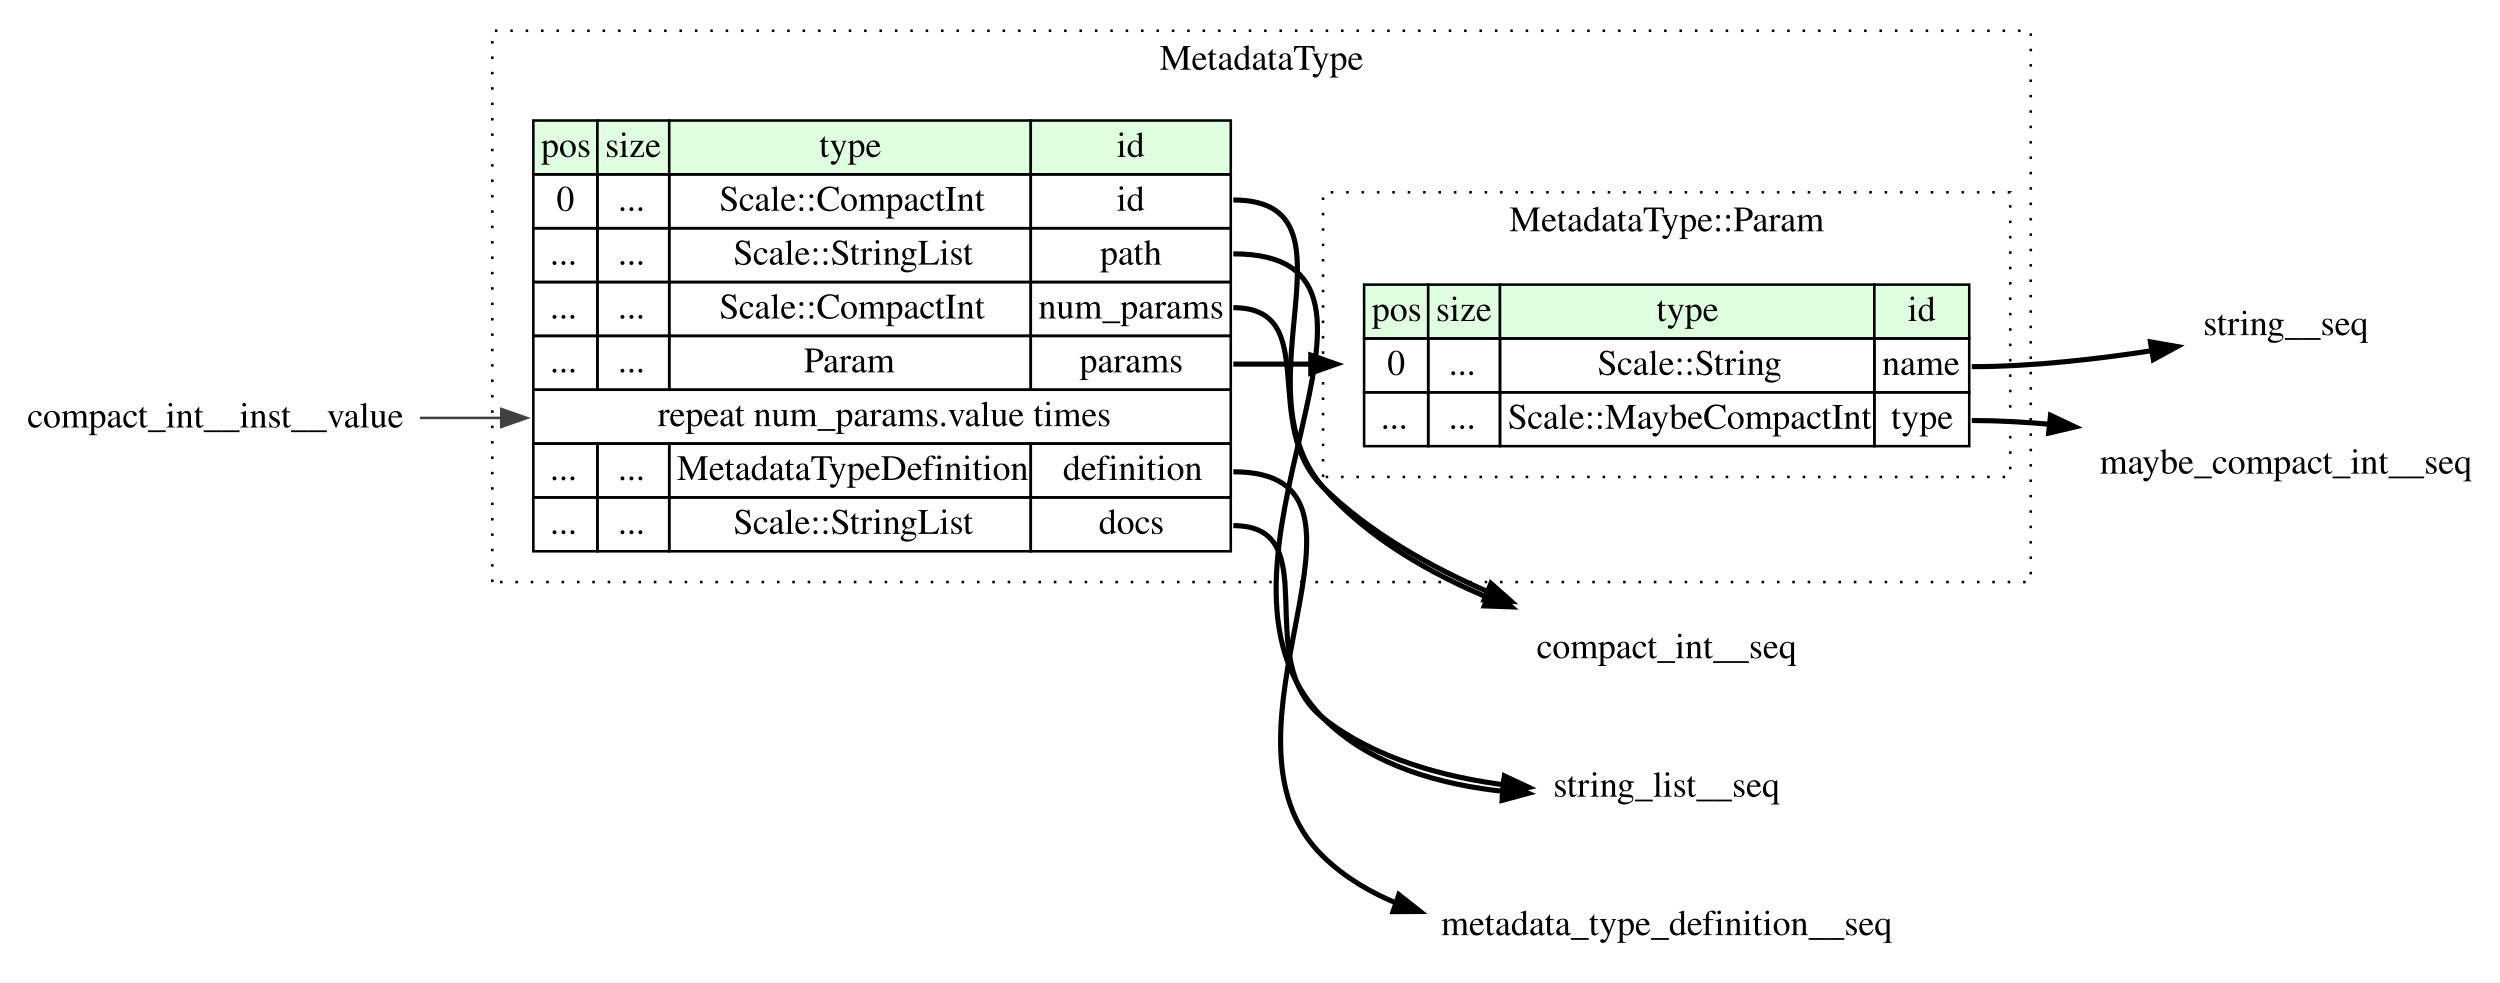
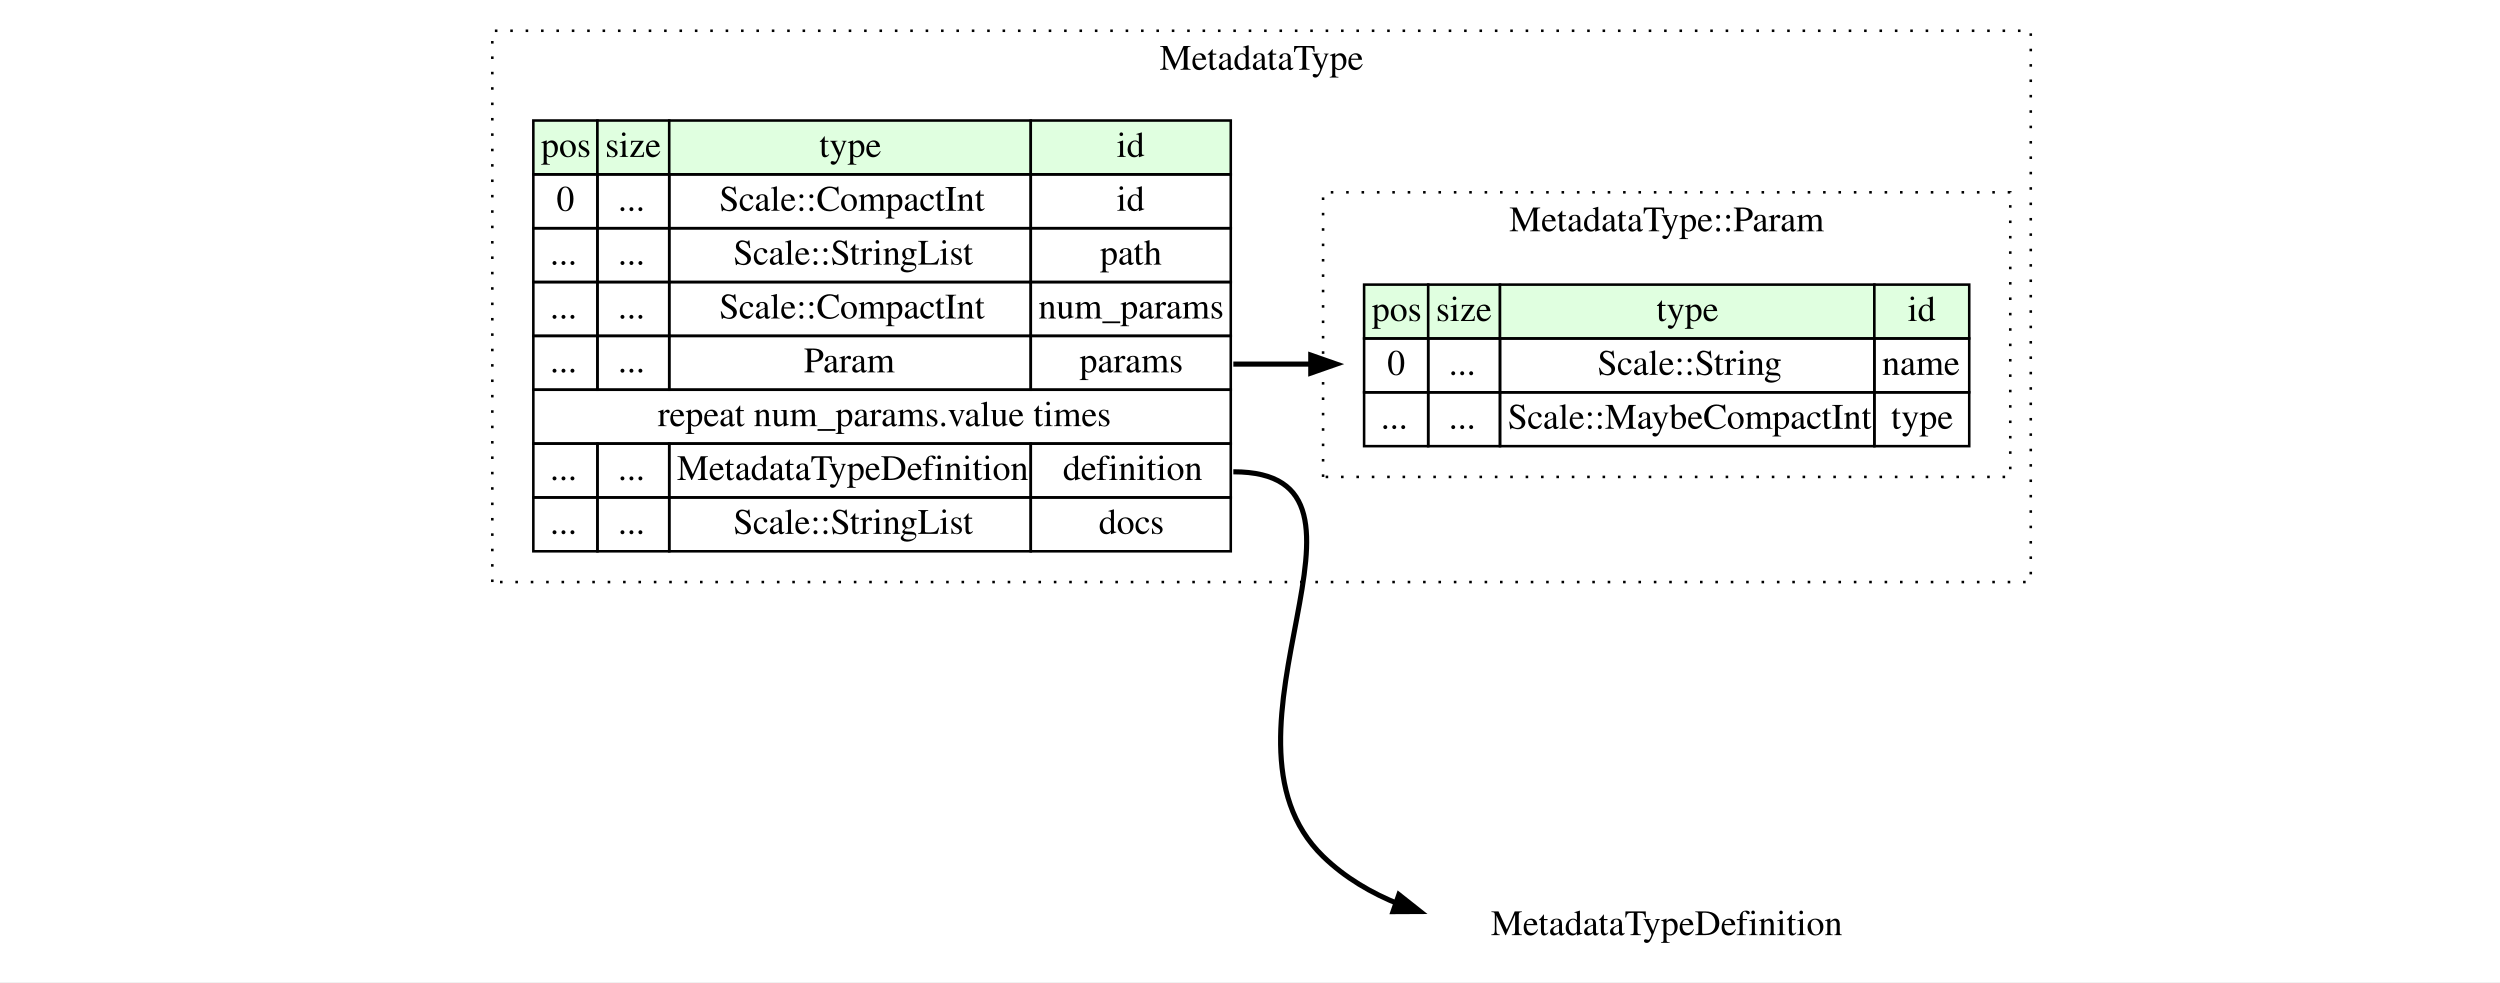
- <svg xmlns="http://www.w3.org/2000/svg" width="975pt" height="383pt" viewBox="0.00 0.00 975.00 383.00">
+ <svg xmlns="http://www.w3.org/2000/svg" xmlns:xlink="http://www.w3.org/1999/xlink" width="975pt" height="383pt" viewBox="0.00 0.00 975.00 383.00">
  <g id="graph0" class="graph" transform="scale(1 1) rotate(0) translate(4 379)">
    <polygon fill="white" stroke="none" points="-4,4 -4,-379 971,-379 971,4 -4,4" />
    <g id="clust1" class="cluster">
      <polygon fill="none" stroke="black" stroke-dasharray="1,5" points="188,-152 188,-367 788,-367 788,-152 188,-152" />
      <text text-anchor="middle" x="488" y="-351.8" font-family="Times,serif" font-size="14.00">MetadataType</text>
    </g>
    <g id="clust2" class="cluster">
      <polygon fill="none" stroke="black" stroke-dasharray="1,5" points="512,-193 512,-304 780,-304 780,-193 512,-193" />
      <text text-anchor="middle" x="646" y="-288.8" font-family="Times,serif" font-size="14.00">MetadataType::Param</text>
    </g>
    <g id="node1" class="node">
      <polygon fill="#e0ffe0" stroke="none" points="204,-311 204,-332 229,-332 229,-311 204,-311" />
      <polygon fill="none" stroke="black" points="204,-311 204,-332 229,-332 229,-311 204,-311" />
      <text text-anchor="start" x="207" y="-317.8" font-family="Times,serif" font-size="14.00">pos</text>
      <polygon fill="#e0ffe0" stroke="none" points="229,-311 229,-332 257,-332 257,-311 229,-311" />
      <polygon fill="none" stroke="black" points="229,-311 229,-332 257,-332 257,-311 229,-311" />
      <text text-anchor="start" x="232" y="-317.8" font-family="Times,serif" font-size="14.00">size</text>
      <polygon fill="#e0ffe0" stroke="none" points="257,-311 257,-332 398,-332 398,-311 257,-311" />
      <polygon fill="none" stroke="black" points="257,-311 257,-332 398,-332 398,-311 257,-311" />
      <text text-anchor="start" x="315.5" y="-317.8" font-family="Times,serif" font-size="14.00">type</text>
      <polygon fill="#e0ffe0" stroke="none" points="398,-311 398,-332 476,-332 476,-311 398,-311" />
      <polygon fill="none" stroke="black" points="398,-311 398,-332 476,-332 476,-311 398,-311" />
      <text text-anchor="start" x="431.5" y="-317.8" font-family="Times,serif" font-size="14.00">id</text>
      <polygon fill="none" stroke="black" points="204,-290 204,-311 229,-311 229,-290 204,-290" />
      <text text-anchor="start" x="213" y="-296.8" font-family="Times,serif" font-size="14.00">0</text>
      <polygon fill="none" stroke="black" points="229,-290 229,-311 257,-311 257,-290 229,-290" />
      <text text-anchor="start" x="237" y="-296.8" font-family="Times,serif" font-size="14.00">...</text>
      <polygon fill="none" stroke="black" points="257,-290 257,-311 398,-311 398,-290 257,-290" />
      <text text-anchor="start" x="276.5" y="-296.8" font-family="Times,serif" font-size="14.00">Scale::CompactInt</text>
      <polygon fill="none" stroke="black" points="398,-290 398,-311 476,-311 476,-290 398,-290" />
      <text text-anchor="start" x="431.5" y="-296.8" font-family="Times,serif" font-size="14.00">id</text>
      <polygon fill="none" stroke="black" points="204,-269 204,-290 229,-290 229,-269 204,-269" />
      <text text-anchor="start" x="210.5" y="-275.8" font-family="Times,serif" font-size="14.00">...</text>
      <polygon fill="none" stroke="black" points="229,-269 229,-290 257,-290 257,-269 229,-269" />
      <text text-anchor="start" x="237" y="-275.8" font-family="Times,serif" font-size="14.00">...</text>
      <polygon fill="none" stroke="black" points="257,-269 257,-290 398,-290 398,-269 257,-269" />
      <text text-anchor="start" x="282" y="-275.8" font-family="Times,serif" font-size="14.00">Scale::StringList</text>
      <polygon fill="none" stroke="black" points="398,-269 398,-290 476,-290 476,-269 398,-269" />
      <text text-anchor="start" x="425" y="-275.8" font-family="Times,serif" font-size="14.00">path</text>
      <polygon fill="none" stroke="black" points="204,-248 204,-269 229,-269 229,-248 204,-248" />
      <text text-anchor="start" x="210.5" y="-254.8" font-family="Times,serif" font-size="14.00">...</text>
      <polygon fill="none" stroke="black" points="229,-248 229,-269 257,-269 257,-248 229,-248" />
      <text text-anchor="start" x="237" y="-254.8" font-family="Times,serif" font-size="14.00">...</text>
      <polygon fill="none" stroke="black" points="257,-248 257,-269 398,-269 398,-248 257,-248" />
      <text text-anchor="start" x="276.5" y="-254.8" font-family="Times,serif" font-size="14.00">Scale::CompactInt</text>
      <polygon fill="none" stroke="black" points="398,-248 398,-269 476,-269 476,-248 398,-248" />
      <text text-anchor="start" x="401" y="-254.8" font-family="Times,serif" font-size="14.00">num_params</text>
      <polygon fill="none" stroke="black" points="204,-227 204,-248 229,-248 229,-227 204,-227" />
      <text text-anchor="start" x="210.5" y="-233.8" font-family="Times,serif" font-size="14.00">...</text>
      <polygon fill="none" stroke="black" points="229,-227 229,-248 257,-248 257,-227 229,-227" />
      <text text-anchor="start" x="237" y="-233.8" font-family="Times,serif" font-size="14.00">...</text>
      <polygon fill="none" stroke="black" points="257,-227 257,-248 398,-248 398,-227 257,-227" />
      <text text-anchor="start" x="309.5" y="-233.8" font-family="Times,serif" font-size="14.00">Param</text>
      <polygon fill="none" stroke="black" points="398,-227 398,-248 476,-248 476,-227 398,-227" />
      <text text-anchor="start" x="417" y="-233.8" font-family="Times,serif" font-size="14.00">params</text>
      <polygon fill="none" stroke="black" points="204,-206 204,-227 476,-227 476,-206 204,-206" />
      <text text-anchor="start" x="252.5" y="-212.8" font-family="Times,serif" font-size="14.00">repeat num_params.value times</text>
      <polygon fill="none" stroke="black" points="204,-185 204,-206 229,-206 229,-185 204,-185" />
      <text text-anchor="start" x="210.5" y="-191.8" font-family="Times,serif" font-size="14.00">...</text>
      <polygon fill="none" stroke="black" points="229,-185 229,-206 257,-206 257,-185 229,-185" />
      <text text-anchor="start" x="237" y="-191.8" font-family="Times,serif" font-size="14.00">...</text>
      <polygon fill="none" stroke="black" points="257,-185 257,-206 398,-206 398,-185 257,-185" />
      <text text-anchor="start" x="260" y="-191.8" font-family="Times,serif" font-size="14.00">MetadataTypeDefinition</text>
      <polygon fill="none" stroke="black" points="398,-185 398,-206 476,-206 476,-185 398,-185" />
      <text text-anchor="start" x="410.5" y="-191.8" font-family="Times,serif" font-size="14.00">definition</text>
      <polygon fill="none" stroke="black" points="204,-164 204,-185 229,-185 229,-164 204,-164" />
      <text text-anchor="start" x="210.5" y="-170.8" font-family="Times,serif" font-size="14.00">...</text>
      <polygon fill="none" stroke="black" points="229,-164 229,-185 257,-185 257,-164 229,-164" />
      <text text-anchor="start" x="237" y="-170.8" font-family="Times,serif" font-size="14.00">...</text>
      <polygon fill="none" stroke="black" points="257,-164 257,-185 398,-185 398,-164 257,-164" />
      <text text-anchor="start" x="282" y="-170.8" font-family="Times,serif" font-size="14.00">Scale::StringList</text>
      <polygon fill="none" stroke="black" points="398,-164 398,-185 476,-185 476,-164 398,-164" />
      <text text-anchor="start" x="424.5" y="-170.8" font-family="Times,serif" font-size="14.00">docs</text>
    </g>
    <g id="node2" class="node">
      <polygon fill="#e0ffe0" stroke="none" points="528,-247 528,-268 553,-268 553,-247 528,-247" />
      <polygon fill="none" stroke="black" points="528,-247 528,-268 553,-268 553,-247 528,-247" />
      <text text-anchor="start" x="531" y="-253.8" font-family="Times,serif" font-size="14.00">pos</text>
      <polygon fill="#e0ffe0" stroke="none" points="553,-247 553,-268 581,-268 581,-247 553,-247" />
      <polygon fill="none" stroke="black" points="553,-247 553,-268 581,-268 581,-247 553,-247" />
      <text text-anchor="start" x="556" y="-253.8" font-family="Times,serif" font-size="14.00">size</text>
      <polygon fill="#e0ffe0" stroke="none" points="581,-247 581,-268 727,-268 727,-247 581,-247" />
      <polygon fill="none" stroke="black" points="581,-247 581,-268 727,-268 727,-247 581,-247" />
      <text text-anchor="start" x="642" y="-253.8" font-family="Times,serif" font-size="14.00">type</text>
      <polygon fill="#e0ffe0" stroke="none" points="727,-247 727,-268 764,-268 764,-247 727,-247" />
      <polygon fill="none" stroke="black" points="727,-247 727,-268 764,-268 764,-247 727,-247" />
      <text text-anchor="start" x="740" y="-253.8" font-family="Times,serif" font-size="14.00">id</text>
      <polygon fill="none" stroke="black" points="528,-226 528,-247 553,-247 553,-226 528,-226" />
      <text text-anchor="start" x="537" y="-232.8" font-family="Times,serif" font-size="14.00">0</text>
      <polygon fill="none" stroke="black" points="553,-226 553,-247 581,-247 581,-226 553,-226" />
      <text text-anchor="start" x="561" y="-232.8" font-family="Times,serif" font-size="14.00">...</text>
      <polygon fill="none" stroke="black" points="581,-226 581,-247 727,-247 727,-226 581,-226" />
      <text text-anchor="start" x="619" y="-232.8" font-family="Times,serif" font-size="14.00">Scale::String</text>
      <polygon fill="none" stroke="black" points="727,-226 727,-247 764,-247 764,-226 727,-226" />
      <text text-anchor="start" x="730" y="-232.8" font-family="Times,serif" font-size="14.00">name</text>
      <polygon fill="none" stroke="black" points="528,-205 528,-226 553,-226 553,-205 528,-205" />
      <text text-anchor="start" x="534.5" y="-211.8" font-family="Times,serif" font-size="14.00">...</text>
      <polygon fill="none" stroke="black" points="553,-205 553,-226 581,-226 581,-205 553,-205" />
      <text text-anchor="start" x="561" y="-211.8" font-family="Times,serif" font-size="14.00">...</text>
      <polygon fill="none" stroke="black" points="581,-205 581,-226 727,-226 727,-205 581,-205" />
      <text text-anchor="start" x="584" y="-211.8" font-family="Times,serif" font-size="14.00">Scale::MaybeCompactInt</text>
      <polygon fill="none" stroke="black" points="727,-205 727,-226 764,-226 764,-205 727,-205" />
      <text text-anchor="start" x="733.5" y="-211.8" font-family="Times,serif" font-size="14.00">type</text>
    </g>
    <g id="edge4" class="edge">
      <path fill="none" stroke="black" stroke-width="2" d="M477,-237C487.39,-237 498.14,-237 508.95,-237" />
      <polygon fill="black" stroke="black" stroke-width="2" points="507.2,-240.5 517.2,-237 507.2,-233.5 507.2,-240.5" />
    </g>
-     <g id="node3" class="node">
-       <text text-anchor="middle" x="646" y="-122.3" font-family="Times,serif" font-size="14.00">compact_int__seq</text>
-     </g>
-     <g id="edge1" class="edge">
-       <path fill="none" stroke="black" stroke-width="2" d="M477,-301C529.15,-301 477.78,-228.36 512,-189 529.23,-169.19 554.05,-155.13 577.6,-145.4" />
-       <polygon fill="black" stroke="black" stroke-width="2" points="577.44,-149.22 585.48,-142.33 574.89,-142.7 577.44,-149.22" />
-     </g>
-     <g id="edge3" class="edge">
-       <path fill="none" stroke="black" stroke-width="2" d="M477,-259C511.78,-259 487.14,-213.33 512,-189 530.37,-171.02 554.83,-157.44 577.77,-147.59" />
-       <polygon fill="black" stroke="black" stroke-width="2" points="577.46,-151.5 585.38,-144.46 574.8,-145.02 577.46,-151.5" />
-     </g>
-     <g id="node4" class="node">
-       <text text-anchor="middle" x="646" y="-68.3" font-family="Times,serif" font-size="14.00">string_list__seq</text>
-     </g>
-     <g id="edge2" class="edge">
-       <path fill="none" stroke="black" stroke-width="2" d="M477,-280C558.93,-280 454.33,-157.2 512,-99 530.55,-80.28 558.29,-72.76 583.64,-70.23" />
-       <polygon fill="black" stroke="black" stroke-width="2" points="582.33,-73.84 592.05,-69.62 581.83,-66.86 582.33,-73.84" />
-     </g>
-     <g id="edge7" class="edge">
-       <path fill="none" stroke="black" stroke-width="2" d="M477,-174C513.78,-174 483.1,-121.76 512,-99 532.21,-83.08 559.38,-75.83 583.9,-72.75" />
-       <polygon fill="black" stroke="black" stroke-width="2" points="582.7,-76.39 592.29,-71.89 581.99,-69.42 582.7,-76.39" />
-     </g>
    <g id="node6" class="node">
-       <text text-anchor="middle" x="646" y="-14.3" font-family="Times,serif" font-size="14.00">metadata_type_definition__seq</text>
+       <text text-anchor="middle" x="646" y="-14.3" font-family="Times,serif" font-size="14.00">
+         <a xlink:href="sect-metadata#img-metadata-type-definition" xlink:title="MetadataTypeDefinition">
+                 MetadataTypeDefinition
+               </a>
+       </text>
    </g>
    <g id="edge6" class="edge">
      <path fill="none" stroke="black" stroke-width="2" d="M477,-195C545.46,-195 462.9,-92.7 512,-45 520.52,-36.73 530.83,-30.66 541.91,-26.26" />
      <polygon fill="black" stroke="black" stroke-width="2" points="541.56,-30.09 549.87,-23.52 539.28,-23.47 541.56,-30.09" />
    </g>
-     <g id="node7" class="node">
-       <text text-anchor="middle" x="887.5" y="-248.3" font-family="Times,serif" font-size="14.00">string__seq</text>
-     </g>
-     <g id="edge8" class="edge">
-       <path fill="none" stroke="black" stroke-width="2" d="M765,-236C788.82,-236 815.05,-239.06 837.03,-242.51" />
-       <polygon fill="black" stroke="black" stroke-width="2" points="834.67,-245.67 845.11,-243.84 835.81,-238.76 834.67,-245.67" />
-     </g>
-     <g id="node8" class="node">
-       <text text-anchor="middle" x="887.5" y="-194.3" font-family="Times,serif" font-size="14.00">maybe_compact_int__seq</text>
-     </g>
-     <g id="edge9" class="edge">
-       <path fill="none" stroke="black" stroke-width="2" d="M765,-215C775.43,-215 786.32,-214.38 797.11,-213.37" />
-       <polygon fill="black" stroke="black" stroke-width="2" points="795.7,-217.04 805.28,-212.51 794.97,-210.08 795.7,-217.04" />
-     </g>
-     <g id="node5" class="node">
-       <text text-anchor="middle" x="80" y="-212.3" font-family="Times,serif" font-size="14.00">compact_int__inst__value</text>
-     </g>
-     <g id="edge5" class="edge">
-       <path fill="none" stroke="#404040" d="M159.75,-216C170.32,-216 181.15,-216 191.7,-216" />
-       <polygon fill="#404040" stroke="#404040" points="191.49,-219.5 201.49,-216 191.49,-212.5 191.49,-219.5" />
-     </g>
  </g>
</svg>
